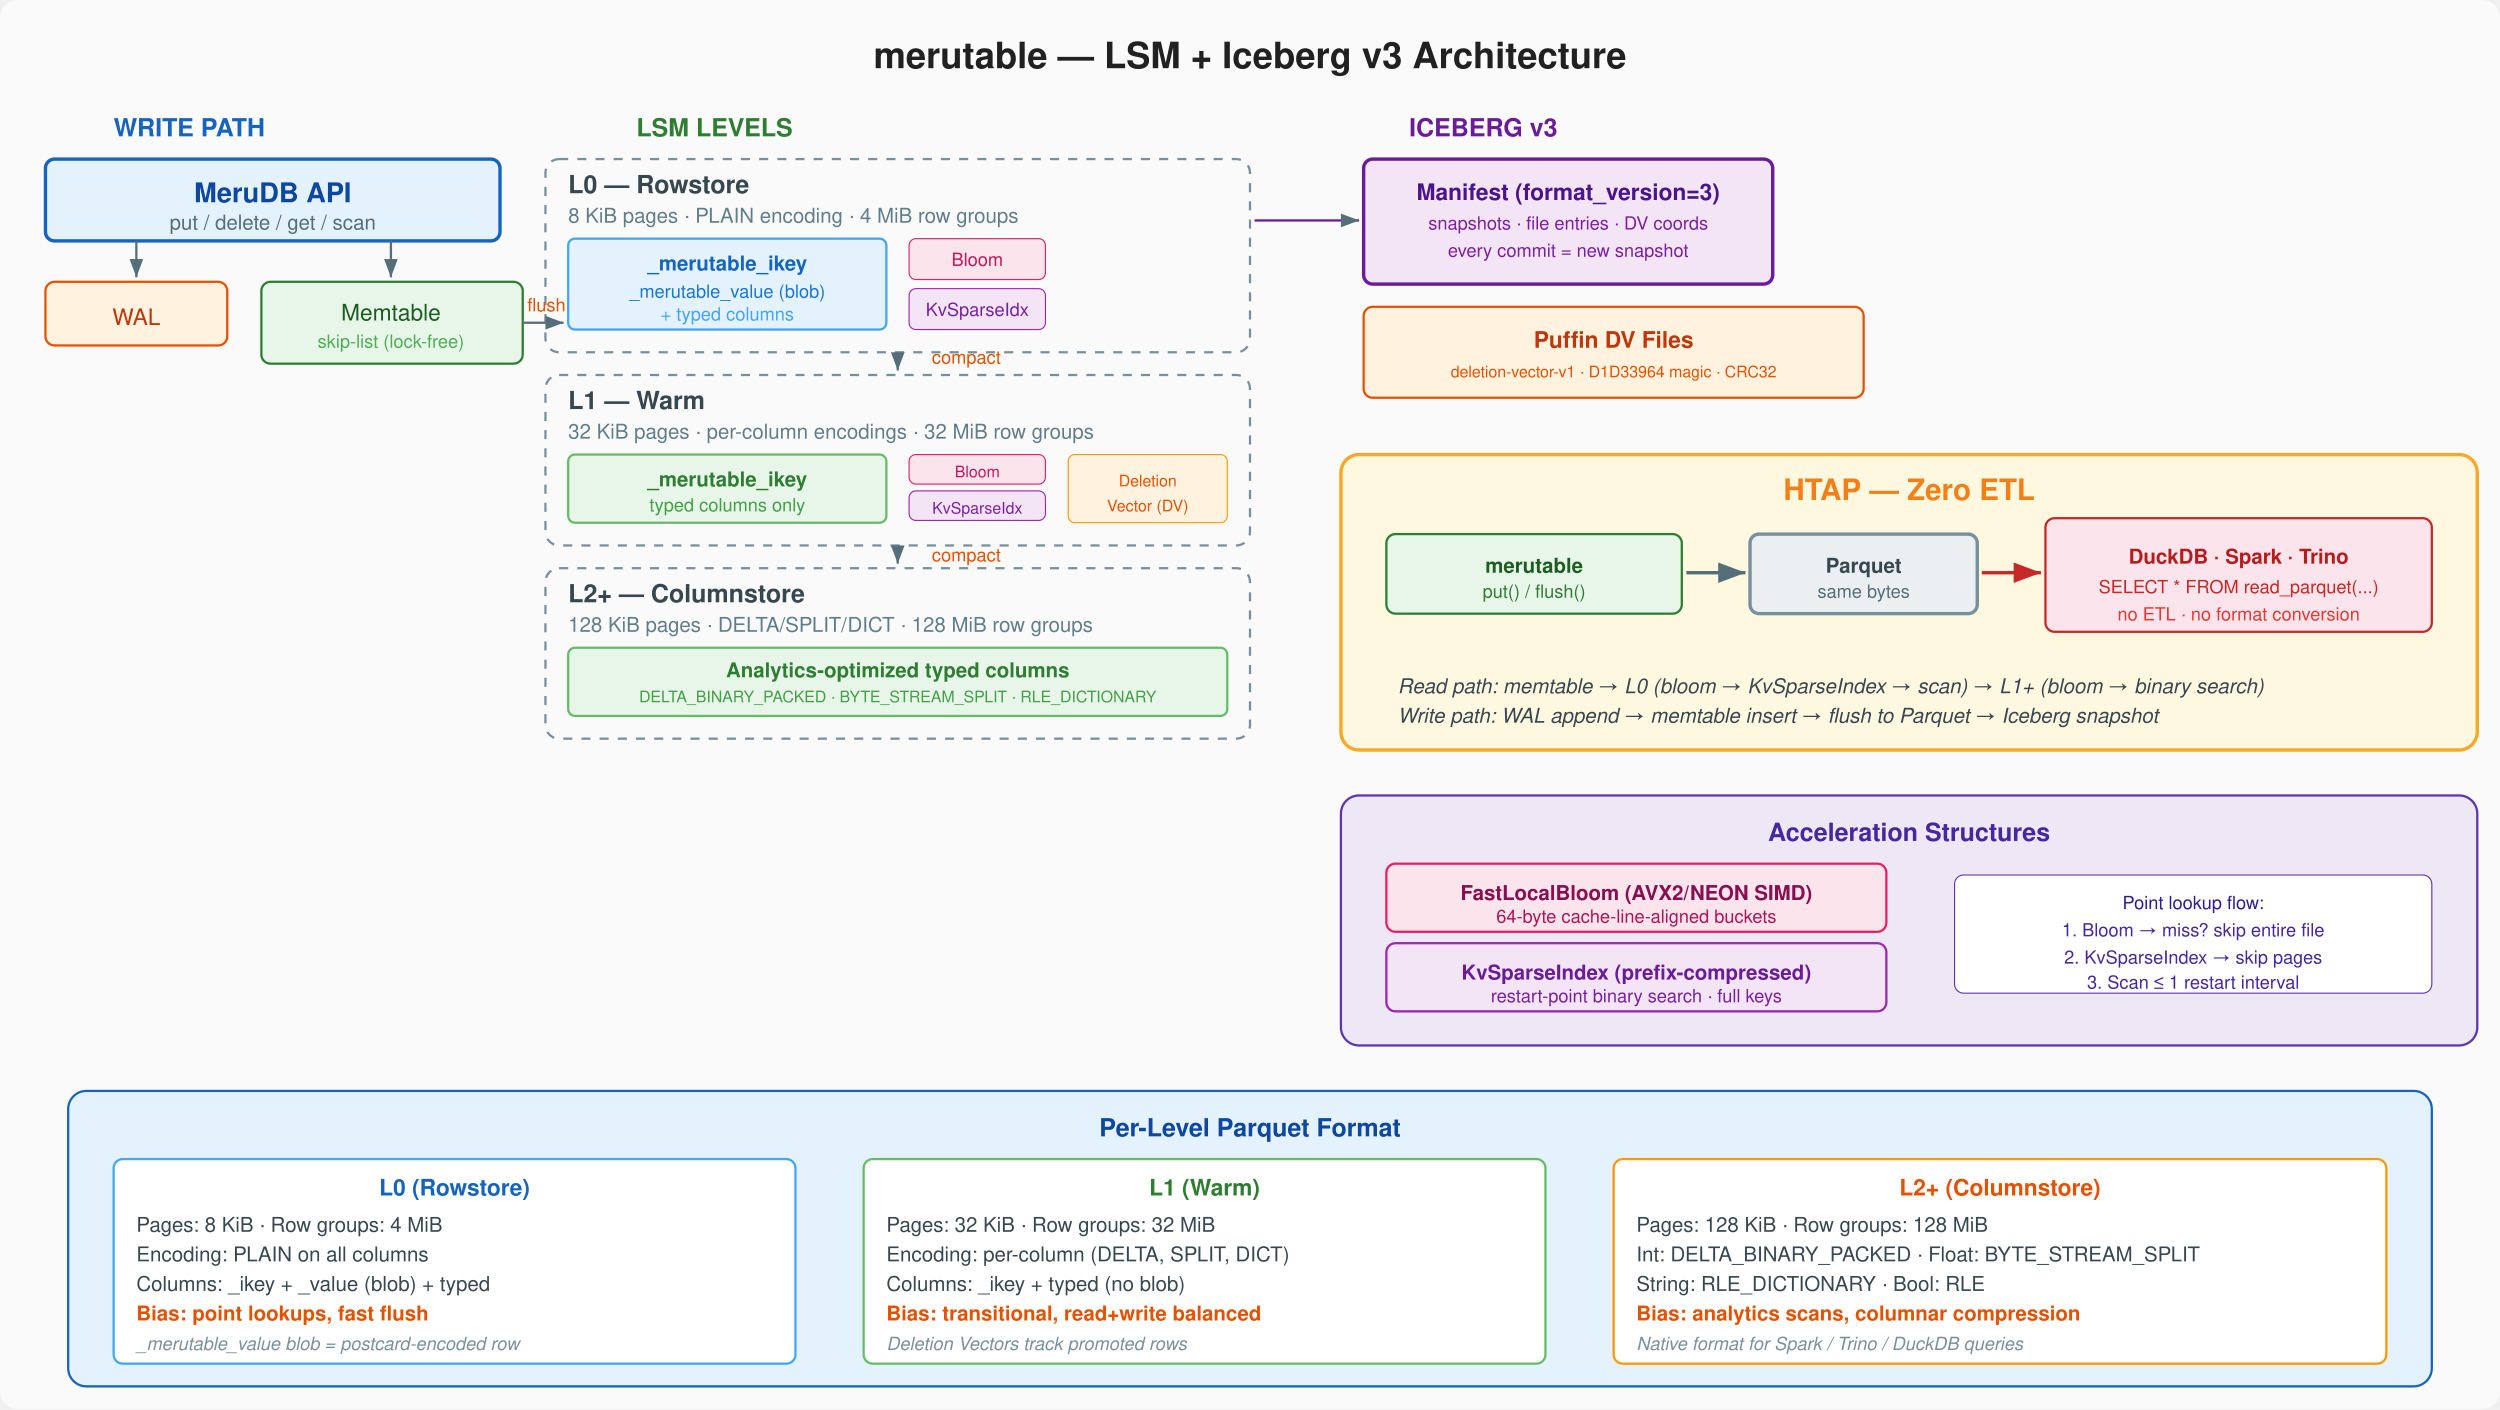
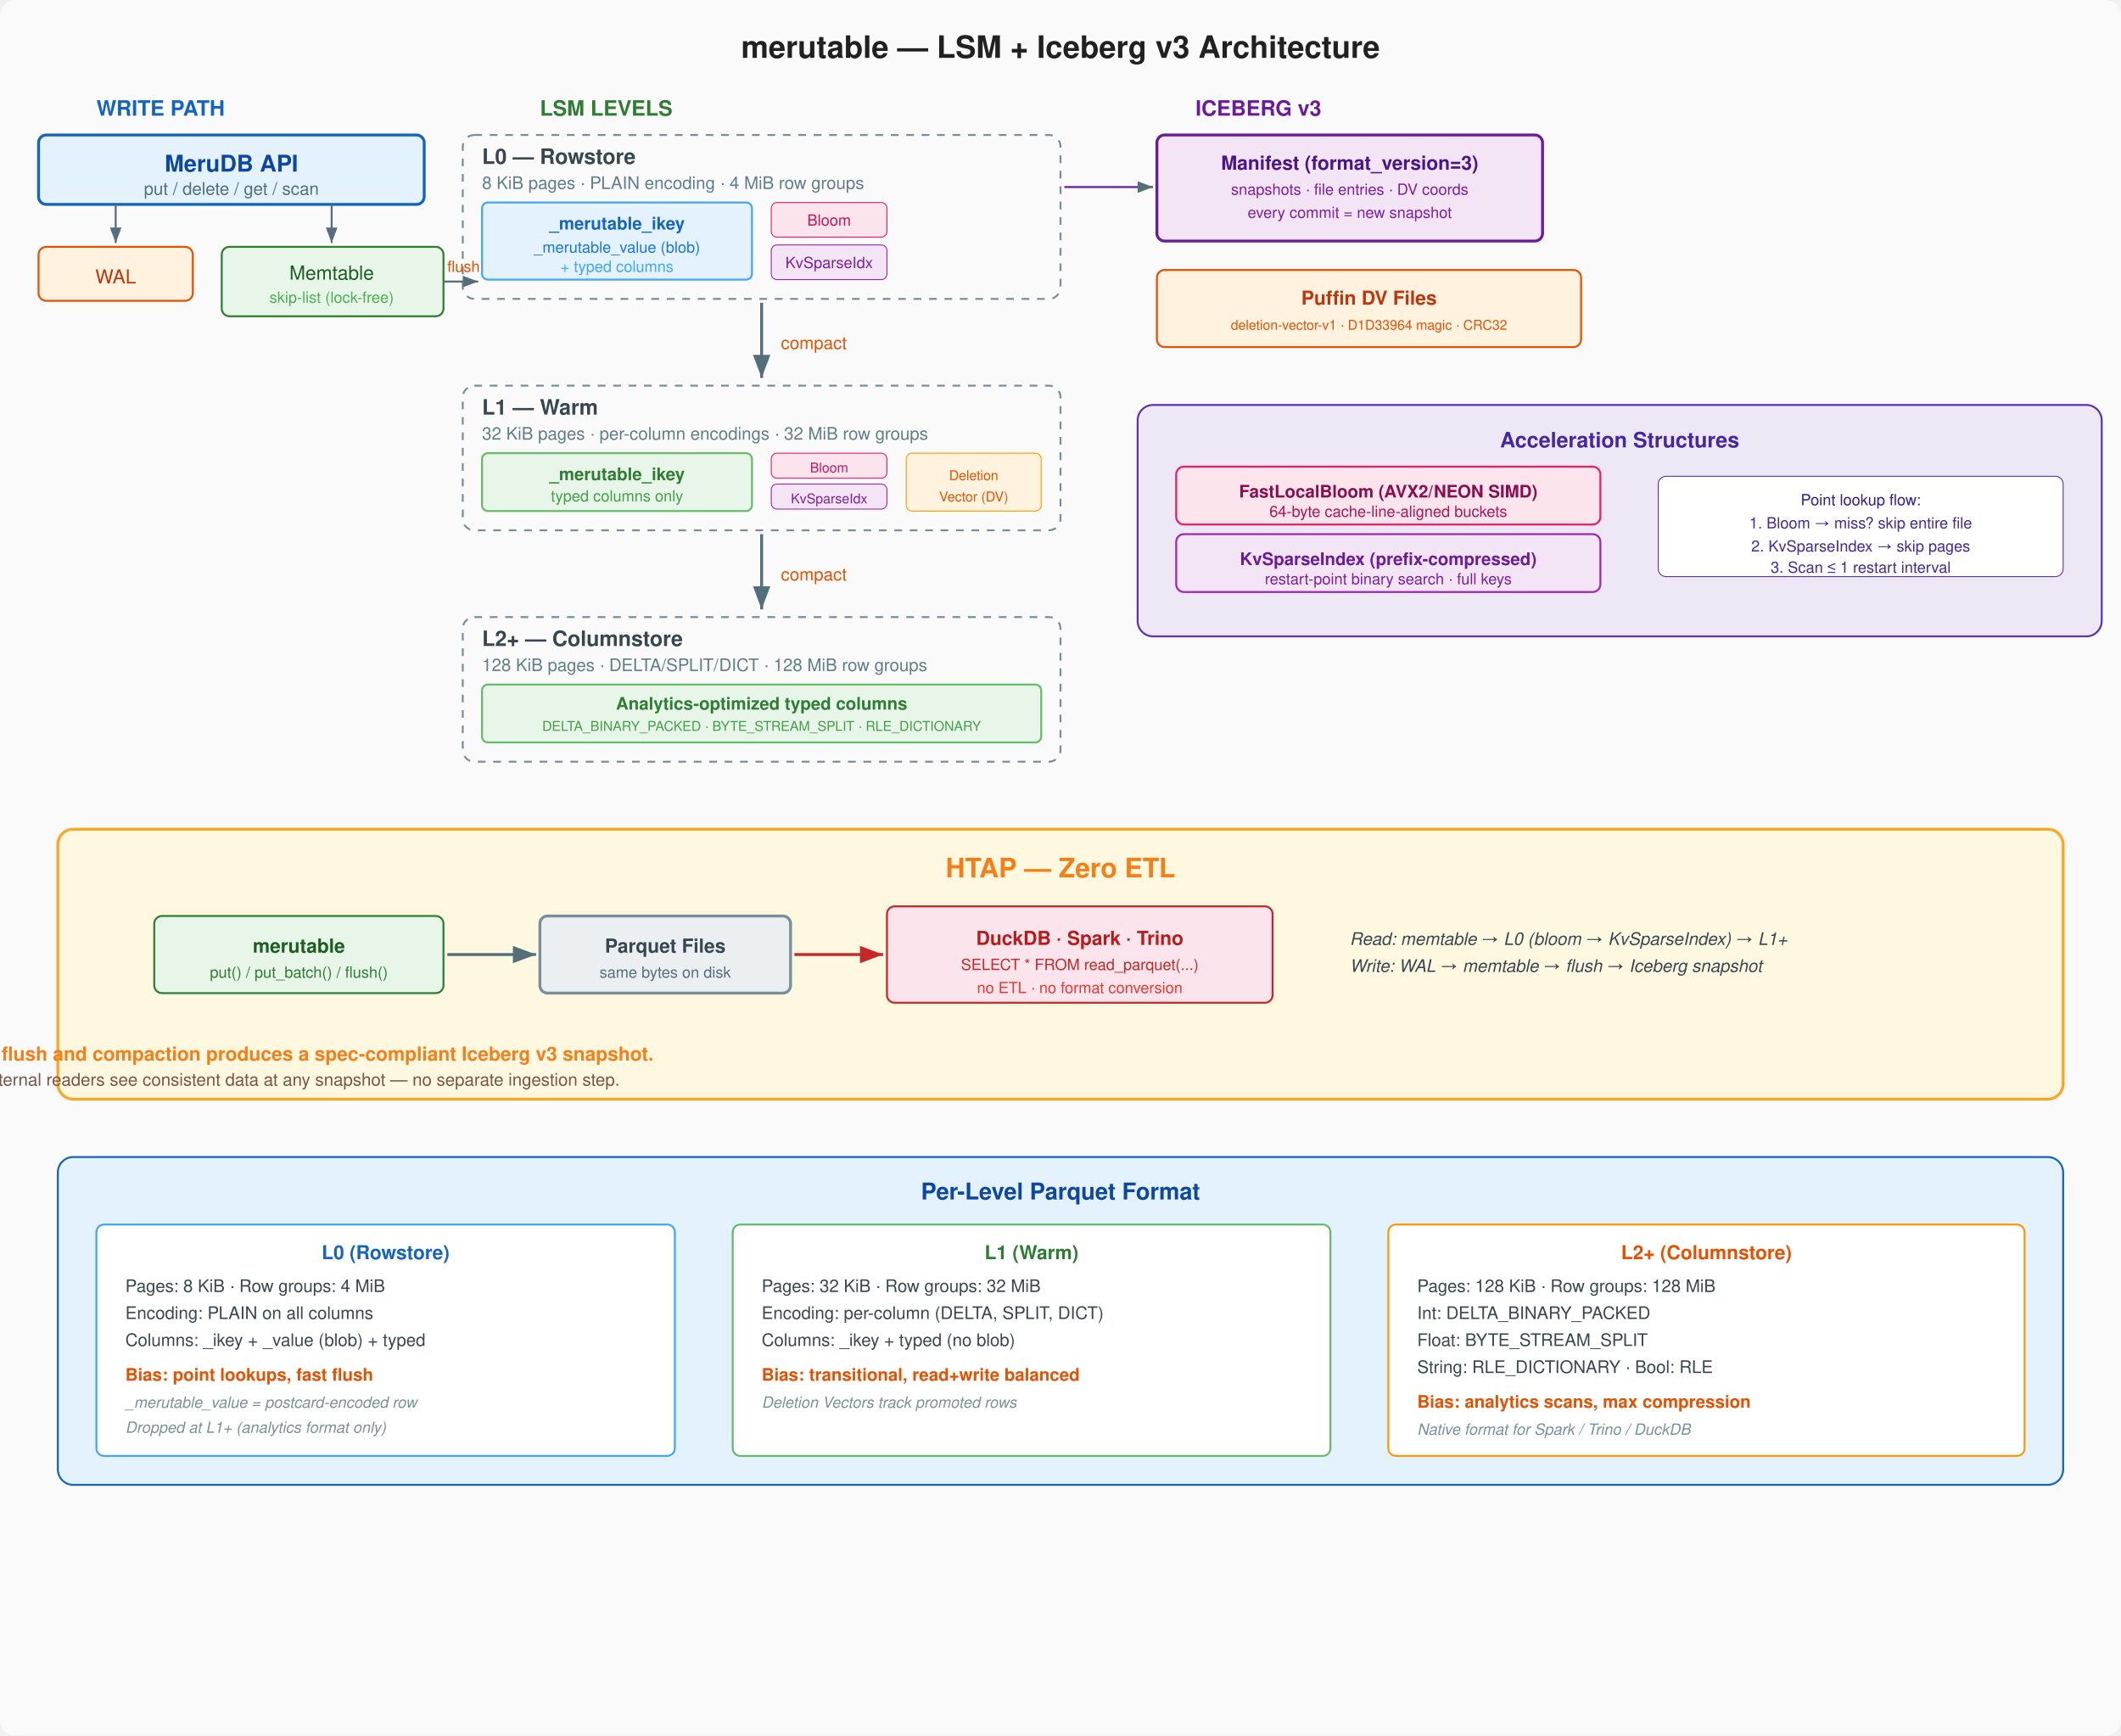
- <svg xmlns="http://www.w3.org/2000/svg" viewBox="0 0 1100 620" font-family="system-ui,-apple-system,Helvetica,Arial,sans-serif" font-size="12">
+ <svg xmlns="http://www.w3.org/2000/svg" viewBox="0 0 1100 900" font-family="system-ui,-apple-system,Helvetica,Arial,sans-serif" font-size="12">
  <defs>
    <marker id="arrow" markerWidth="8" markerHeight="6" refX="8" refY="3" orient="auto">
      <path d="M0,0 L8,3 L0,6 Z" fill="#546E7A" />
    </marker>
    <marker id="arrow-red" markerWidth="8" markerHeight="6" refX="8" refY="3" orient="auto">
      <path d="M0,0 L8,3 L0,6 Z" fill="#C62828" />
    </marker>
  </defs>
-   <rect width="1100" height="620" fill="#FAFAFA" rx="8" />
+   <rect width="1100" height="900" fill="#FAFAFA" rx="8" />
  <text x="550" y="30" text-anchor="middle" font-size="16" font-weight="bold" fill="#212121">merutable — LSM + Iceberg v3 Architecture</text>
  <text x="50" y="60" font-size="11" font-weight="bold" fill="#1565C0">WRITE PATH</text>
  <rect x="20" y="70" width="200" height="36" rx="4" fill="#E3F2FD" stroke="#1565C0" stroke-width="1.5" />
  <text x="120" y="89" text-anchor="middle" font-weight="600" fill="#0D47A1">MeruDB API</text>
  <text x="120" y="101" text-anchor="middle" font-size="9" fill="#546E7A">put / delete / get / scan</text>
-   <rect x="20" y="124" width="80" height="28" rx="4" fill="#FFF3E0" stroke="#E65100" stroke-width="1" />
-   <text x="60" y="143" text-anchor="middle" font-size="10" fill="#BF360C">WAL</text>
-   <rect x="115" y="124" width="115" height="36" rx="4" fill="#E8F5E9" stroke="#2E7D32" stroke-width="1" />
-   <text x="172" y="141" text-anchor="middle" font-size="10" fill="#1B5E20">Memtable</text>
-   <text x="172" y="153" text-anchor="middle" font-size="8" fill="#4CAF50">skip-list (lock-free)</text>
-   <line x1="60" y1="106" x2="60" y2="122" stroke="#546E7A" stroke-width="1" marker-end="url(#arrow)" />
-   <line x1="172" y1="106" x2="172" y2="122" stroke="#546E7A" stroke-width="1" marker-end="url(#arrow)" />
+   <line x1="60" y1="106" x2="60" y2="126" stroke="#546E7A" stroke-width="1" marker-end="url(#arrow)" />
+   <line x1="172" y1="106" x2="172" y2="126" stroke="#546E7A" stroke-width="1" marker-end="url(#arrow)" />
+   <rect x="20" y="128" width="80" height="28" rx="4" fill="#FFF3E0" stroke="#E65100" stroke-width="1" />
+   <text x="60" y="147" text-anchor="middle" font-size="10" fill="#BF360C">WAL</text>
+   <rect x="115" y="128" width="115" height="36" rx="4" fill="#E8F5E9" stroke="#2E7D32" stroke-width="1" />
+   <text x="172" y="145" text-anchor="middle" font-size="10" fill="#1B5E20">Memtable</text>
+   <text x="172" y="157" text-anchor="middle" font-size="8" fill="#4CAF50">skip-list (lock-free)</text>
  <text x="280" y="60" font-size="11" font-weight="bold" fill="#2E7D32">LSM LEVELS</text>
  <rect x="240" y="70" width="310" height="85" rx="6" fill="none" stroke="#78909C" stroke-width="1" stroke-dasharray="4" />
  <text x="250" y="85" font-size="11" font-weight="bold" fill="#37474F">L0 — Rowstore</text>
  <text x="250" y="98" font-size="9" fill="#607D8B">8 KiB pages · PLAIN encoding · 4 MiB row groups</text>
  <rect x="250" y="105" width="140" height="40" rx="3" fill="#E3F2FD" stroke="#42A5F5" stroke-width="1" />
  <text x="320" y="119" text-anchor="middle" font-size="9" font-weight="600" fill="#1565C0">_merutable_ikey</text>
  <text x="320" y="131" text-anchor="middle" font-size="8" fill="#1976D2">_merutable_value (blob)</text>
  <text x="320" y="141" text-anchor="middle" font-size="8" fill="#42A5F5">+ typed columns</text>
  <rect x="400" y="105" width="60" height="18" rx="3" fill="#FCE4EC" stroke="#E91E63" stroke-width="0.5" />
  <text x="430" y="117" text-anchor="middle" font-size="8" fill="#C2185B">Bloom</text>
  <rect x="400" y="127" width="60" height="18" rx="3" fill="#F3E5F5" stroke="#9C27B0" stroke-width="0.5" />
  <text x="430" y="139" text-anchor="middle" font-size="8" fill="#7B1FA2">KvSparseIdx</text>
-   <rect x="240" y="165" width="310" height="75" rx="6" fill="none" stroke="#78909C" stroke-width="1" stroke-dasharray="4" />
-   <text x="250" y="180" font-size="11" font-weight="bold" fill="#37474F">L1 — Warm</text>
-   <text x="250" y="193" font-size="9" fill="#607D8B">32 KiB pages · per-column encodings · 32 MiB row groups</text>
-   <rect x="250" y="200" width="140" height="30" rx="3" fill="#E8F5E9" stroke="#66BB6A" stroke-width="1" />
-   <text x="320" y="214" text-anchor="middle" font-size="9" font-weight="600" fill="#2E7D32">_merutable_ikey</text>
-   <text x="320" y="225" text-anchor="middle" font-size="8" fill="#43A047">typed columns only</text>
-   <rect x="400" y="200" width="60" height="13" rx="3" fill="#FCE4EC" stroke="#E91E63" stroke-width="0.5" />
-   <text x="430" y="210" text-anchor="middle" font-size="7" fill="#C2185B">Bloom</text>
-   <rect x="400" y="216" width="60" height="13" rx="3" fill="#F3E5F5" stroke="#9C27B0" stroke-width="0.5" />
-   <text x="430" y="226" text-anchor="middle" font-size="7" fill="#7B1FA2">KvSparseIdx</text>
-   <rect x="470" y="200" width="70" height="30" rx="3" fill="#FFF3E0" stroke="#FF9800" stroke-width="0.5" />
-   <text x="505" y="214" text-anchor="middle" font-size="7" fill="#E65100">Deletion</text>
-   <text x="505" y="225" text-anchor="middle" font-size="7" fill="#E65100">Vector (DV)</text>
-   <rect x="240" y="250" width="310" height="75" rx="6" fill="none" stroke="#78909C" stroke-width="1" stroke-dasharray="4" />
-   <text x="250" y="265" font-size="11" font-weight="bold" fill="#37474F">L2+ — Columnstore</text>
-   <text x="250" y="278" font-size="9" fill="#607D8B">128 KiB pages · DELTA/SPLIT/DICT · 128 MiB row groups</text>
-   <rect x="250" y="285" width="290" height="30" rx="3" fill="#E8F5E9" stroke="#66BB6A" stroke-width="1" />
-   <text x="395" y="298" text-anchor="middle" font-size="9" font-weight="600" fill="#2E7D32">Analytics-optimized typed columns</text>
-   <text x="395" y="309" text-anchor="middle" font-size="7" fill="#43A047">DELTA_BINARY_PACKED · BYTE_STREAM_SPLIT · RLE_DICTIONARY</text>
-   <line x1="395" y1="155" x2="395" y2="163" stroke="#546E7A" stroke-width="1" marker-end="url(#arrow)" />
-   <line x1="395" y1="240" x2="395" y2="248" stroke="#546E7A" stroke-width="1" marker-end="url(#arrow)" />
-   <text x="410" y="160" font-size="8" fill="#E65100">compact</text>
-   <text x="410" y="247" font-size="8" fill="#E65100">compact</text>
-   <line x1="230" y1="142" x2="248" y2="142" stroke="#546E7A" stroke-width="1" marker-end="url(#arrow)" />
-   <text x="232" y="137" font-size="8" fill="#E65100">flush</text>
+   <line x1="230" y1="146" x2="248" y2="146" stroke="#546E7A" stroke-width="1" marker-end="url(#arrow)" />
+   <text x="232" y="141" font-size="8" fill="#E65100">flush</text>
+   <line x1="395" y1="157" x2="395" y2="196" stroke="#546E7A" stroke-width="1.5" marker-end="url(#arrow)" />
+   <text x="405" y="181" font-size="9" fill="#E65100">compact</text>
+   <rect x="240" y="200" width="310" height="75" rx="6" fill="none" stroke="#78909C" stroke-width="1" stroke-dasharray="4" />
+   <text x="250" y="215" font-size="11" font-weight="bold" fill="#37474F">L1 — Warm</text>
+   <text x="250" y="228" font-size="9" fill="#607D8B">32 KiB pages · per-column encodings · 32 MiB row groups</text>
+   <rect x="250" y="235" width="140" height="30" rx="3" fill="#E8F5E9" stroke="#66BB6A" stroke-width="1" />
+   <text x="320" y="249" text-anchor="middle" font-size="9" font-weight="600" fill="#2E7D32">_merutable_ikey</text>
+   <text x="320" y="260" text-anchor="middle" font-size="8" fill="#43A047">typed columns only</text>
+   <rect x="400" y="235" width="60" height="13" rx="3" fill="#FCE4EC" stroke="#E91E63" stroke-width="0.5" />
+   <text x="430" y="245" text-anchor="middle" font-size="7" fill="#C2185B">Bloom</text>
+   <rect x="400" y="251" width="60" height="13" rx="3" fill="#F3E5F5" stroke="#9C27B0" stroke-width="0.5" />
+   <text x="430" y="261" text-anchor="middle" font-size="7" fill="#7B1FA2">KvSparseIdx</text>
+   <rect x="470" y="235" width="70" height="30" rx="3" fill="#FFF3E0" stroke="#FF9800" stroke-width="0.5" />
+   <text x="505" y="249" text-anchor="middle" font-size="7" fill="#E65100">Deletion</text>
+   <text x="505" y="260" text-anchor="middle" font-size="7" fill="#E65100">Vector (DV)</text>
+   <line x1="395" y1="277" x2="395" y2="316" stroke="#546E7A" stroke-width="1.5" marker-end="url(#arrow)" />
+   <text x="405" y="301" font-size="9" fill="#E65100">compact</text>
+   <rect x="240" y="320" width="310" height="75" rx="6" fill="none" stroke="#78909C" stroke-width="1" stroke-dasharray="4" />
+   <text x="250" y="335" font-size="11" font-weight="bold" fill="#37474F">L2+ — Columnstore</text>
+   <text x="250" y="348" font-size="9" fill="#607D8B">128 KiB pages · DELTA/SPLIT/DICT · 128 MiB row groups</text>
+   <rect x="250" y="355" width="290" height="30" rx="3" fill="#E8F5E9" stroke="#66BB6A" stroke-width="1" />
+   <text x="395" y="368" text-anchor="middle" font-size="9" font-weight="600" fill="#2E7D32">Analytics-optimized typed columns</text>
+   <text x="395" y="379" text-anchor="middle" font-size="7" fill="#43A047">DELTA_BINARY_PACKED · BYTE_STREAM_SPLIT · RLE_DICTIONARY</text>
  <text x="620" y="60" font-size="11" font-weight="bold" fill="#6A1B9A">ICEBERG v3</text>
-   <rect x="600" y="70" width="180" height="55" rx="4" fill="#F3E5F5" stroke="#6A1B9A" stroke-width="1.5" />
-   <text x="690" y="88" text-anchor="middle" font-size="10" font-weight="600" fill="#4A148C">Manifest (format_version=3)</text>
-   <text x="690" y="101" text-anchor="middle" font-size="8" fill="#7B1FA2">snapshots · file entries · DV coords</text>
-   <text x="690" y="113" text-anchor="middle" font-size="8" fill="#7B1FA2">every commit = new snapshot</text>
-   <rect x="600" y="135" width="220" height="40" rx="4" fill="#FFF3E0" stroke="#E65100" stroke-width="1" />
-   <text x="710" y="153" text-anchor="middle" font-size="10" font-weight="600" fill="#BF360C">Puffin DV Files</text>
-   <text x="710" y="166" text-anchor="middle" font-size="7" fill="#E65100">deletion-vector-v1 · D1D33964 magic · CRC32</text>
+   <rect x="600" y="70" width="200" height="55" rx="4" fill="#F3E5F5" stroke="#6A1B9A" stroke-width="1.5" />
+   <text x="700" y="88" text-anchor="middle" font-size="10" font-weight="600" fill="#4A148C">Manifest (format_version=3)</text>
+   <text x="700" y="101" text-anchor="middle" font-size="8" fill="#7B1FA2">snapshots · file entries · DV coords</text>
+   <text x="700" y="113" text-anchor="middle" font-size="8" fill="#7B1FA2">every commit = new snapshot</text>
+   <rect x="600" y="140" width="220" height="40" rx="4" fill="#FFF3E0" stroke="#E65100" stroke-width="1" />
+   <text x="710" y="158" text-anchor="middle" font-size="10" font-weight="600" fill="#BF360C">Puffin DV Files</text>
+   <text x="710" y="171" text-anchor="middle" font-size="7" fill="#E65100">deletion-vector-v1 · D1D33964 magic · CRC32</text>
  <line x1="552" y1="97" x2="598" y2="97" stroke="#6A1B9A" stroke-width="1" marker-end="url(#arrow)" />
-   <rect x="590" y="200" width="500" height="130" rx="8" fill="#FFF8E1" stroke="#F9A825" stroke-width="1.5" />
-   <text x="840" y="220" text-anchor="middle" font-size="13" font-weight="bold" fill="#F57F17">HTAP — Zero ETL</text>
-   <rect x="610" y="235" width="130" height="35" rx="4" fill="#E8F5E9" stroke="#2E7D32" stroke-width="1" />
-   <text x="675" y="252" text-anchor="middle" font-size="9" font-weight="600" fill="#1B5E20">merutable</text>
-   <text x="675" y="263" text-anchor="middle" font-size="8" fill="#2E7D32">put() / flush()</text>
-   <rect x="770" y="235" width="100" height="35" rx="4" fill="#ECEFF1" stroke="#78909C" stroke-width="1.5" />
-   <text x="820" y="252" text-anchor="middle" font-size="9" font-weight="bold" fill="#37474F">Parquet</text>
-   <text x="820" y="263" text-anchor="middle" font-size="8" fill="#546E7A">same bytes</text>
-   <rect x="900" y="228" width="170" height="50" rx="4" fill="#FCE4EC" stroke="#C62828" stroke-width="1" />
-   <text x="985" y="248" text-anchor="middle" font-size="9" font-weight="600" fill="#B71C1C">DuckDB · Spark · Trino</text>
-   <text x="985" y="261" text-anchor="middle" font-size="8" fill="#C62828">SELECT * FROM read_parquet(...)</text>
-   <text x="985" y="273" text-anchor="middle" font-size="8" fill="#E53935">no ETL · no format conversion</text>
-   <line x1="742" y1="252" x2="768" y2="252" stroke="#546E7A" stroke-width="1.5" marker-end="url(#arrow)" />
-   <line x1="872" y1="252" x2="898" y2="252" stroke="#C62828" stroke-width="1.5" marker-end="url(#arrow-red)" />
-   <text x="615" y="305" font-size="9" fill="#37474F" font-style="italic">Read path: memtable → L0 (bloom → KvSparseIndex → scan) → L1+ (bloom → binary search)</text>
-   <text x="615" y="318" font-size="9" fill="#37474F" font-style="italic">Write path: WAL append → memtable insert → flush to Parquet → Iceberg snapshot</text>
-   <rect x="590" y="350" width="500" height="110" rx="8" fill="#EDE7F6" stroke="#5E35B1" stroke-width="1" />
-   <text x="840" y="370" text-anchor="middle" font-size="11" font-weight="bold" fill="#4527A0">Acceleration Structures</text>
-   <rect x="610" y="380" width="220" height="30" rx="4" fill="#FCE4EC" stroke="#E91E63" stroke-width="1" />
-   <text x="720" y="396" text-anchor="middle" font-size="9" font-weight="600" fill="#880E4F">FastLocalBloom (AVX2/NEON SIMD)</text>
-   <text x="720" y="406" text-anchor="middle" font-size="8" fill="#AD1457">64-byte cache-line-aligned buckets</text>
-   <rect x="610" y="415" width="220" height="30" rx="4" fill="#F3E5F5" stroke="#9C27B0" stroke-width="1" />
-   <text x="720" y="431" text-anchor="middle" font-size="9" font-weight="600" fill="#6A1B9A">KvSparseIndex (prefix-compressed)</text>
-   <text x="720" y="441" text-anchor="middle" font-size="8" fill="#7B1FA2">restart-point binary search · full keys</text>
-   <rect x="860" y="385" width="210" height="52" rx="4" fill="white" stroke="#5E35B1" stroke-width="0.5" />
-   <text x="965" y="400" text-anchor="middle" font-size="8" fill="#311B92">Point lookup flow:</text>
-   <text x="965" y="412" text-anchor="middle" font-size="8" fill="#4527A0">1. Bloom → miss? skip entire file</text>
-   <text x="965" y="424" text-anchor="middle" font-size="8" fill="#4527A0">2. KvSparseIndex → skip pages</text>
-   <text x="965" y="435" text-anchor="middle" font-size="8" fill="#4527A0">3. Scan ≤ 1 restart interval</text>
-   <rect x="30" y="480" width="1040" height="130" rx="8" fill="#E3F2FD" stroke="#1565C0" stroke-width="1" />
-   <text x="550" y="500" text-anchor="middle" font-size="11" font-weight="bold" fill="#0D47A1">Per-Level Parquet Format</text>
-   <rect x="50" y="510" width="300" height="90" rx="4" fill="white" stroke="#42A5F5" stroke-width="1" />
-   <text x="200" y="526" text-anchor="middle" font-size="10" font-weight="bold" fill="#1565C0">L0 (Rowstore)</text>
-   <text x="60" y="542" font-size="9" fill="#37474F">Pages: 8 KiB · Row groups: 4 MiB</text>
-   <text x="60" y="555" font-size="9" fill="#37474F">Encoding: PLAIN on all columns</text>
-   <text x="60" y="568" font-size="9" fill="#37474F">Columns: _ikey + _value (blob) + typed</text>
-   <text x="60" y="581" font-size="9" fill="#E65100" font-weight="600">Bias: point lookups, fast flush</text>
-   <text x="60" y="594" font-size="8" fill="#78909C" font-style="italic">_merutable_value blob = postcard-encoded row</text>
-   <rect x="380" y="510" width="300" height="90" rx="4" fill="white" stroke="#66BB6A" stroke-width="1" />
-   <text x="530" y="526" text-anchor="middle" font-size="10" font-weight="bold" fill="#2E7D32">L1 (Warm)</text>
-   <text x="390" y="542" font-size="9" fill="#37474F">Pages: 32 KiB · Row groups: 32 MiB</text>
-   <text x="390" y="555" font-size="9" fill="#37474F">Encoding: per-column (DELTA, SPLIT, DICT)</text>
-   <text x="390" y="568" font-size="9" fill="#37474F">Columns: _ikey + typed (no blob)</text>
-   <text x="390" y="581" font-size="9" fill="#E65100" font-weight="600">Bias: transitional, read+write balanced</text>
-   <text x="390" y="594" font-size="8" fill="#78909C" font-style="italic">Deletion Vectors track promoted rows</text>
-   <rect x="710" y="510" width="340" height="90" rx="4" fill="white" stroke="#FF9800" stroke-width="1" />
-   <text x="880" y="526" text-anchor="middle" font-size="10" font-weight="bold" fill="#E65100">L2+ (Columnstore)</text>
-   <text x="720" y="542" font-size="9" fill="#37474F">Pages: 128 KiB · Row groups: 128 MiB</text>
-   <text x="720" y="555" font-size="9" fill="#37474F">Int: DELTA_BINARY_PACKED · Float: BYTE_STREAM_SPLIT</text>
-   <text x="720" y="568" font-size="9" fill="#37474F">String: RLE_DICTIONARY · Bool: RLE</text>
-   <text x="720" y="581" font-size="9" fill="#E65100" font-weight="600">Bias: analytics scans, columnar compression</text>
-   <text x="720" y="594" font-size="8" fill="#78909C" font-style="italic">Native format for Spark / Trino / DuckDB queries</text>
+   <rect x="590" y="210" width="500" height="120" rx="8" fill="#EDE7F6" stroke="#5E35B1" stroke-width="1" />
+   <text x="840" y="232" text-anchor="middle" font-size="11" font-weight="bold" fill="#4527A0">Acceleration Structures</text>
+   <rect x="610" y="242" width="220" height="30" rx="4" fill="#FCE4EC" stroke="#E91E63" stroke-width="1" />
+   <text x="720" y="258" text-anchor="middle" font-size="9" font-weight="600" fill="#880E4F">FastLocalBloom (AVX2/NEON SIMD)</text>
+   <text x="720" y="268" text-anchor="middle" font-size="8" fill="#AD1457">64-byte cache-line-aligned buckets</text>
+   <rect x="610" y="277" width="220" height="30" rx="4" fill="#F3E5F5" stroke="#9C27B0" stroke-width="1" />
+   <text x="720" y="293" text-anchor="middle" font-size="9" font-weight="600" fill="#6A1B9A">KvSparseIndex (prefix-compressed)</text>
+   <text x="720" y="303" text-anchor="middle" font-size="8" fill="#7B1FA2">restart-point binary search · full keys</text>
+   <rect x="860" y="247" width="210" height="52" rx="4" fill="white" stroke="#5E35B1" stroke-width="0.5" />
+   <text x="965" y="262" text-anchor="middle" font-size="8" fill="#311B92">Point lookup flow:</text>
+   <text x="965" y="274" text-anchor="middle" font-size="8" fill="#4527A0">1. Bloom → miss? skip entire file</text>
+   <text x="965" y="286" text-anchor="middle" font-size="8" fill="#4527A0">2. KvSparseIndex → skip pages</text>
+   <text x="965" y="297" text-anchor="middle" font-size="8" fill="#4527A0">3. Scan ≤ 1 restart interval</text>
+   <rect x="30" y="430" width="1040" height="140" rx="8" fill="#FFF8E1" stroke="#F9A825" stroke-width="1.5" />
+   <text x="550" y="455" text-anchor="middle" font-size="14" font-weight="bold" fill="#F57F17">HTAP — Zero ETL</text>
+   <rect x="80" y="475" width="150" height="40" rx="4" fill="#E8F5E9" stroke="#2E7D32" stroke-width="1" />
+   <text x="155" y="494" text-anchor="middle" font-size="10" font-weight="600" fill="#1B5E20">merutable</text>
+   <text x="155" y="507" text-anchor="middle" font-size="8" fill="#2E7D32">put() / put_batch() / flush()</text>
+   <line x1="232" y1="495" x2="278" y2="495" stroke="#546E7A" stroke-width="1.5" marker-end="url(#arrow)" />
+   <rect x="280" y="475" width="130" height="40" rx="4" fill="#ECEFF1" stroke="#78909C" stroke-width="1.5" />
+   <text x="345" y="494" text-anchor="middle" font-size="10" font-weight="bold" fill="#37474F">Parquet Files</text>
+   <text x="345" y="507" text-anchor="middle" font-size="8" fill="#546E7A">same bytes on disk</text>
+   <line x1="412" y1="495" x2="458" y2="495" stroke="#C62828" stroke-width="1.5" marker-end="url(#arrow-red)" />
+   <rect x="460" y="470" width="200" height="50" rx="4" fill="#FCE4EC" stroke="#C62828" stroke-width="1" />
+   <text x="560" y="490" text-anchor="middle" font-size="10" font-weight="600" fill="#B71C1C">DuckDB · Spark · Trino</text>
+   <text x="560" y="503" text-anchor="middle" font-size="8" fill="#C62828">SELECT * FROM read_parquet(...)</text>
+   <text x="560" y="515" text-anchor="middle" font-size="8" fill="#E53935">no ETL · no format conversion</text>
+   <text x="700" y="490" font-size="9" fill="#37474F" font-style="italic">Read: memtable → L0 (bloom → KvSparseIndex) → L1+</text>
+   <text x="700" y="504" font-size="9" fill="#37474F" font-style="italic">Write: WAL → memtable → flush → Iceberg snapshot</text>
+   <text x="155" y="550" text-anchor="middle" font-size="10" fill="#F57F17" font-weight="600">Every flush and compaction produces a spec-compliant Iceberg v3 snapshot.</text>
+   <text x="155" y="563" text-anchor="middle" font-size="9" fill="#795548">External readers see consistent data at any snapshot — no separate ingestion step.</text>
+   <rect x="30" y="600" width="1040" height="170" rx="8" fill="#E3F2FD" stroke="#1565C0" stroke-width="1" />
+   <text x="550" y="622" text-anchor="middle" font-size="12" font-weight="bold" fill="#0D47A1">Per-Level Parquet Format</text>
+   <rect x="50" y="635" width="300" height="120" rx="4" fill="white" stroke="#42A5F5" stroke-width="1" />
+   <text x="200" y="653" text-anchor="middle" font-size="10" font-weight="bold" fill="#1565C0">L0 (Rowstore)</text>
+   <text x="65" y="670" font-size="9" fill="#37474F">Pages: 8 KiB · Row groups: 4 MiB</text>
+   <text x="65" y="684" font-size="9" fill="#37474F">Encoding: PLAIN on all columns</text>
+   <text x="65" y="698" font-size="9" fill="#37474F">Columns: _ikey + _value (blob) + typed</text>
+   <text x="65" y="716" font-size="9" fill="#E65100" font-weight="600">Bias: point lookups, fast flush</text>
+   <text x="65" y="730" font-size="8" fill="#78909C" font-style="italic">_merutable_value = postcard-encoded row</text>
+   <text x="65" y="743" font-size="8" fill="#78909C" font-style="italic">Dropped at L1+ (analytics format only)</text>
+   <rect x="380" y="635" width="310" height="120" rx="4" fill="white" stroke="#66BB6A" stroke-width="1" />
+   <text x="535" y="653" text-anchor="middle" font-size="10" font-weight="bold" fill="#2E7D32">L1 (Warm)</text>
+   <text x="395" y="670" font-size="9" fill="#37474F">Pages: 32 KiB · Row groups: 32 MiB</text>
+   <text x="395" y="684" font-size="9" fill="#37474F">Encoding: per-column (DELTA, SPLIT, DICT)</text>
+   <text x="395" y="698" font-size="9" fill="#37474F">Columns: _ikey + typed (no blob)</text>
+   <text x="395" y="716" font-size="9" fill="#E65100" font-weight="600">Bias: transitional, read+write balanced</text>
+   <text x="395" y="730" font-size="8" fill="#78909C" font-style="italic">Deletion Vectors track promoted rows</text>
+   <rect x="720" y="635" width="330" height="120" rx="4" fill="white" stroke="#FF9800" stroke-width="1" />
+   <text x="885" y="653" text-anchor="middle" font-size="10" font-weight="bold" fill="#E65100">L2+ (Columnstore)</text>
+   <text x="735" y="670" font-size="9" fill="#37474F">Pages: 128 KiB · Row groups: 128 MiB</text>
+   <text x="735" y="684" font-size="9" fill="#37474F">Int: DELTA_BINARY_PACKED</text>
+   <text x="735" y="698" font-size="9" fill="#37474F">Float: BYTE_STREAM_SPLIT</text>
+   <text x="735" y="712" font-size="9" fill="#37474F">String: RLE_DICTIONARY · Bool: RLE</text>
+   <text x="735" y="730" font-size="9" fill="#E65100" font-weight="600">Bias: analytics scans, max compression</text>
+   <text x="735" y="744" font-size="8" fill="#78909C" font-style="italic">Native format for Spark / Trino / DuckDB</text>
</svg>
